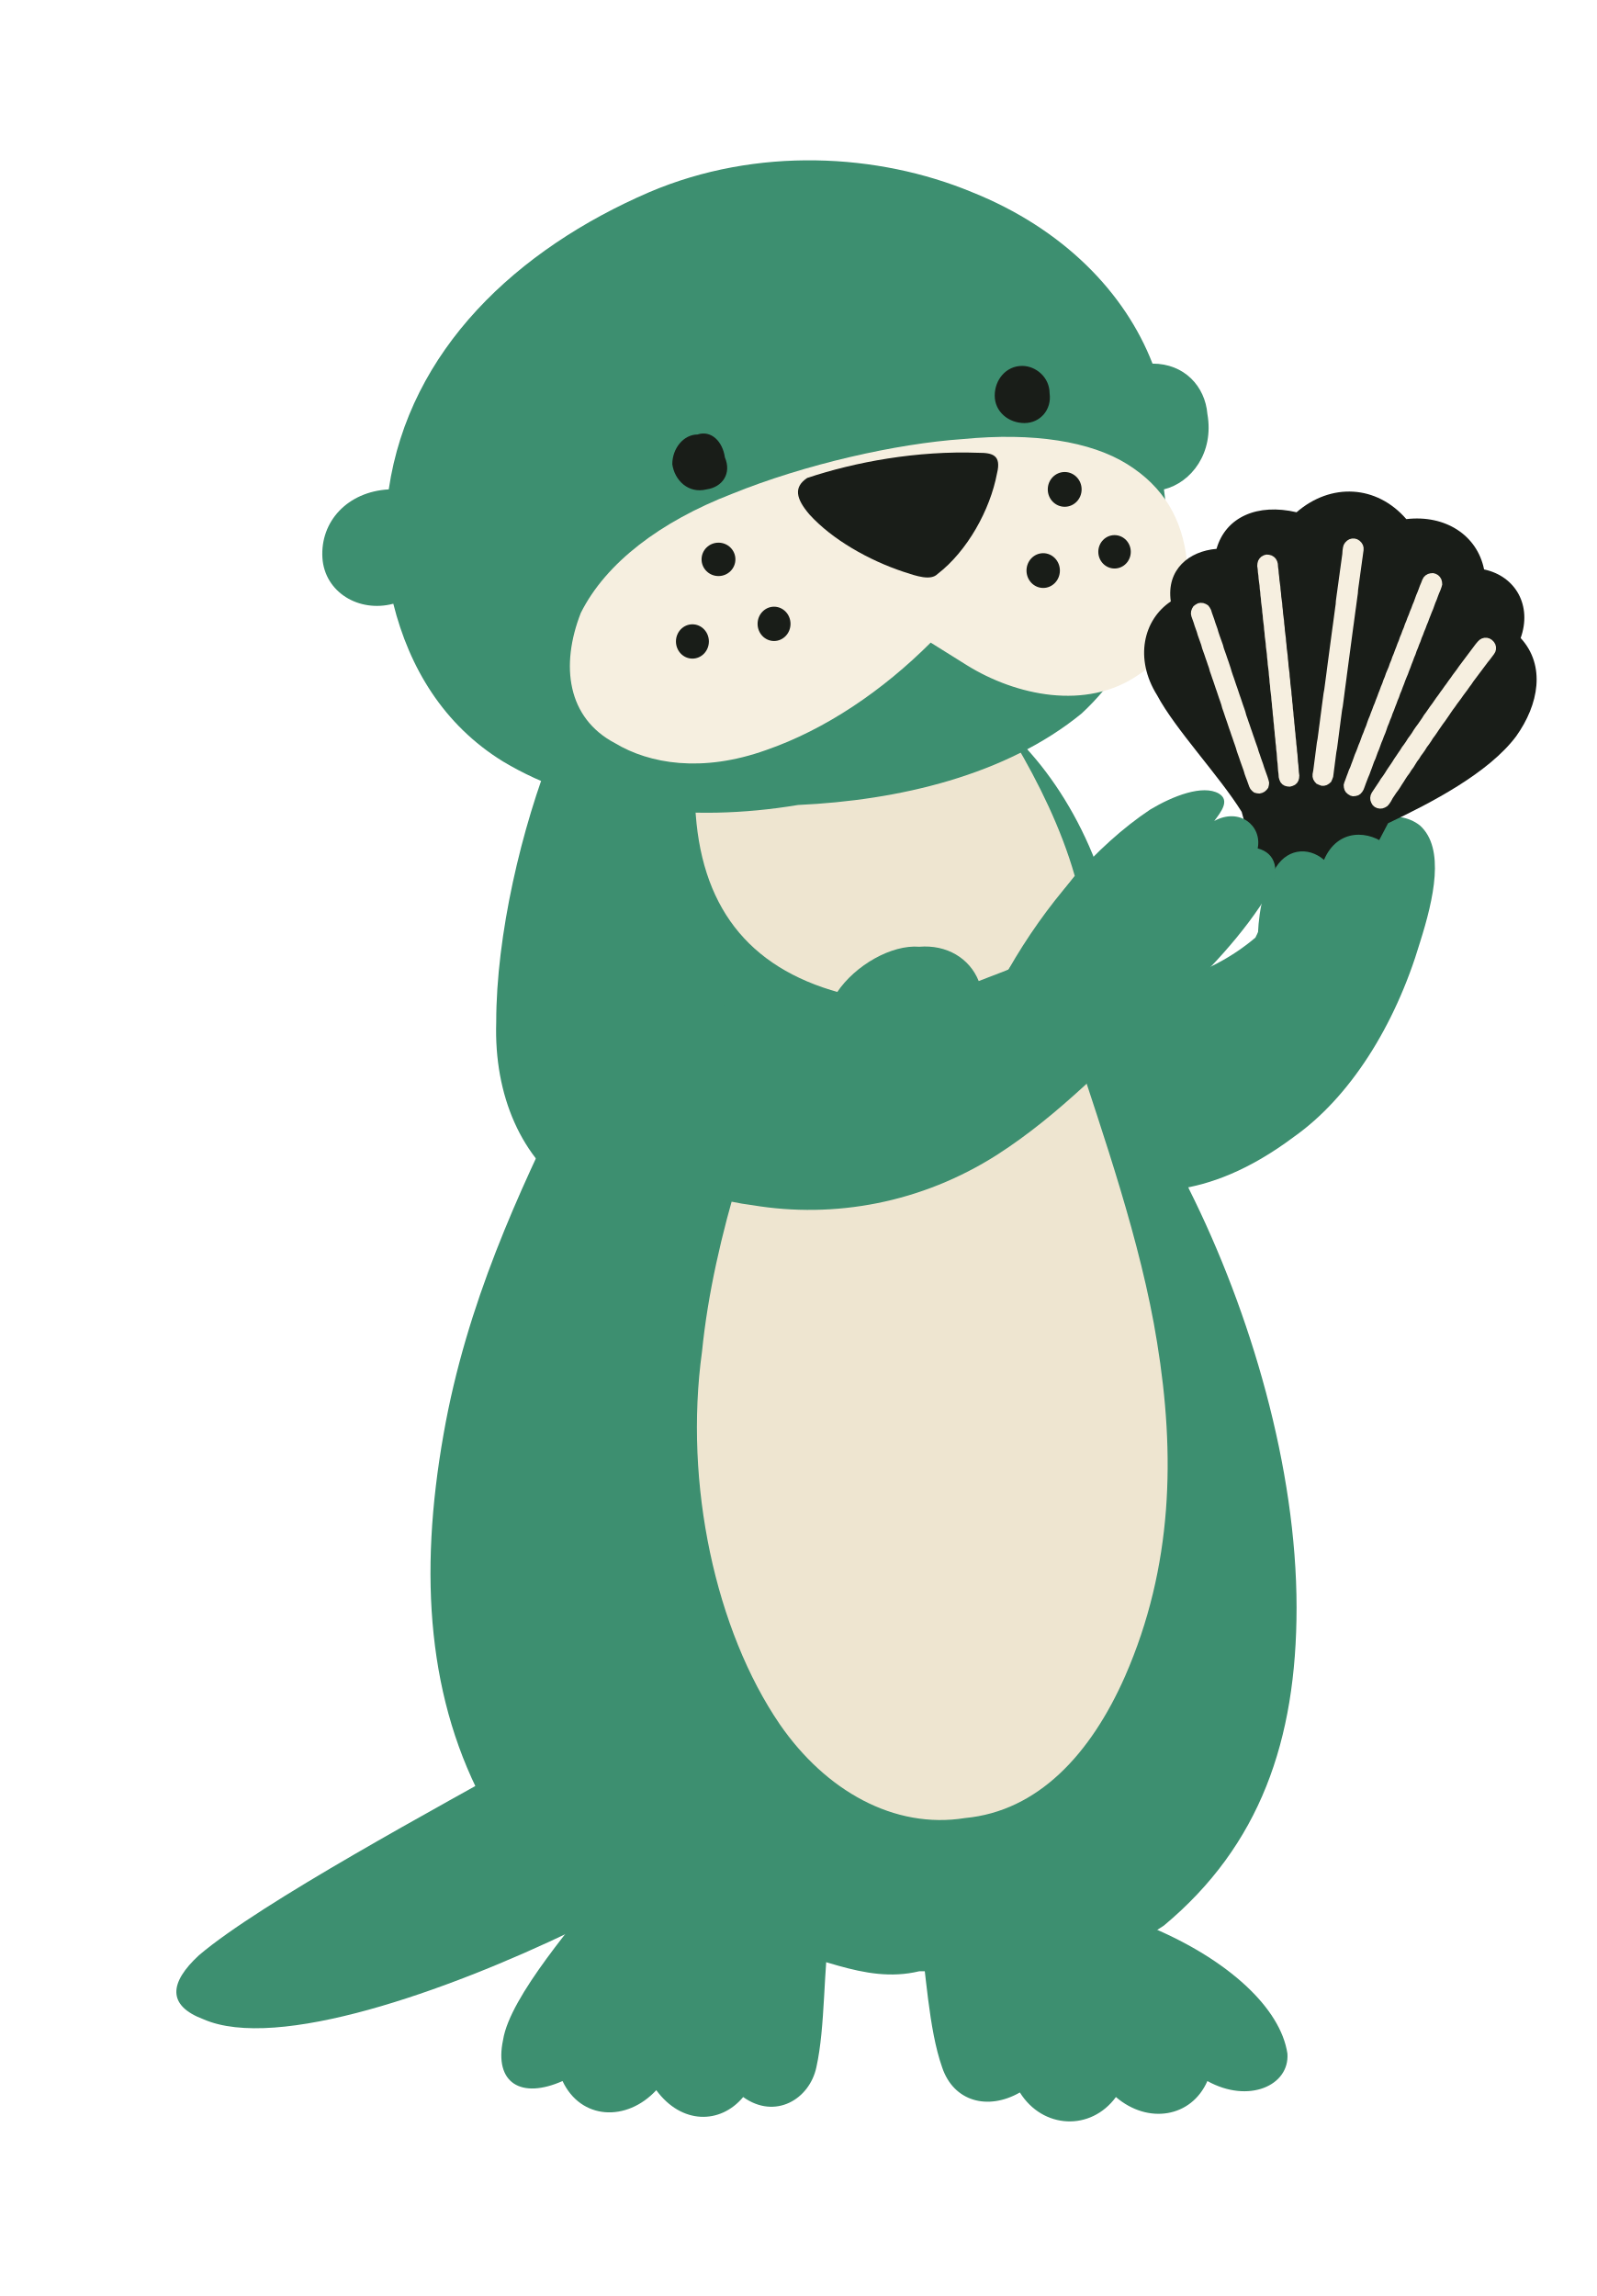
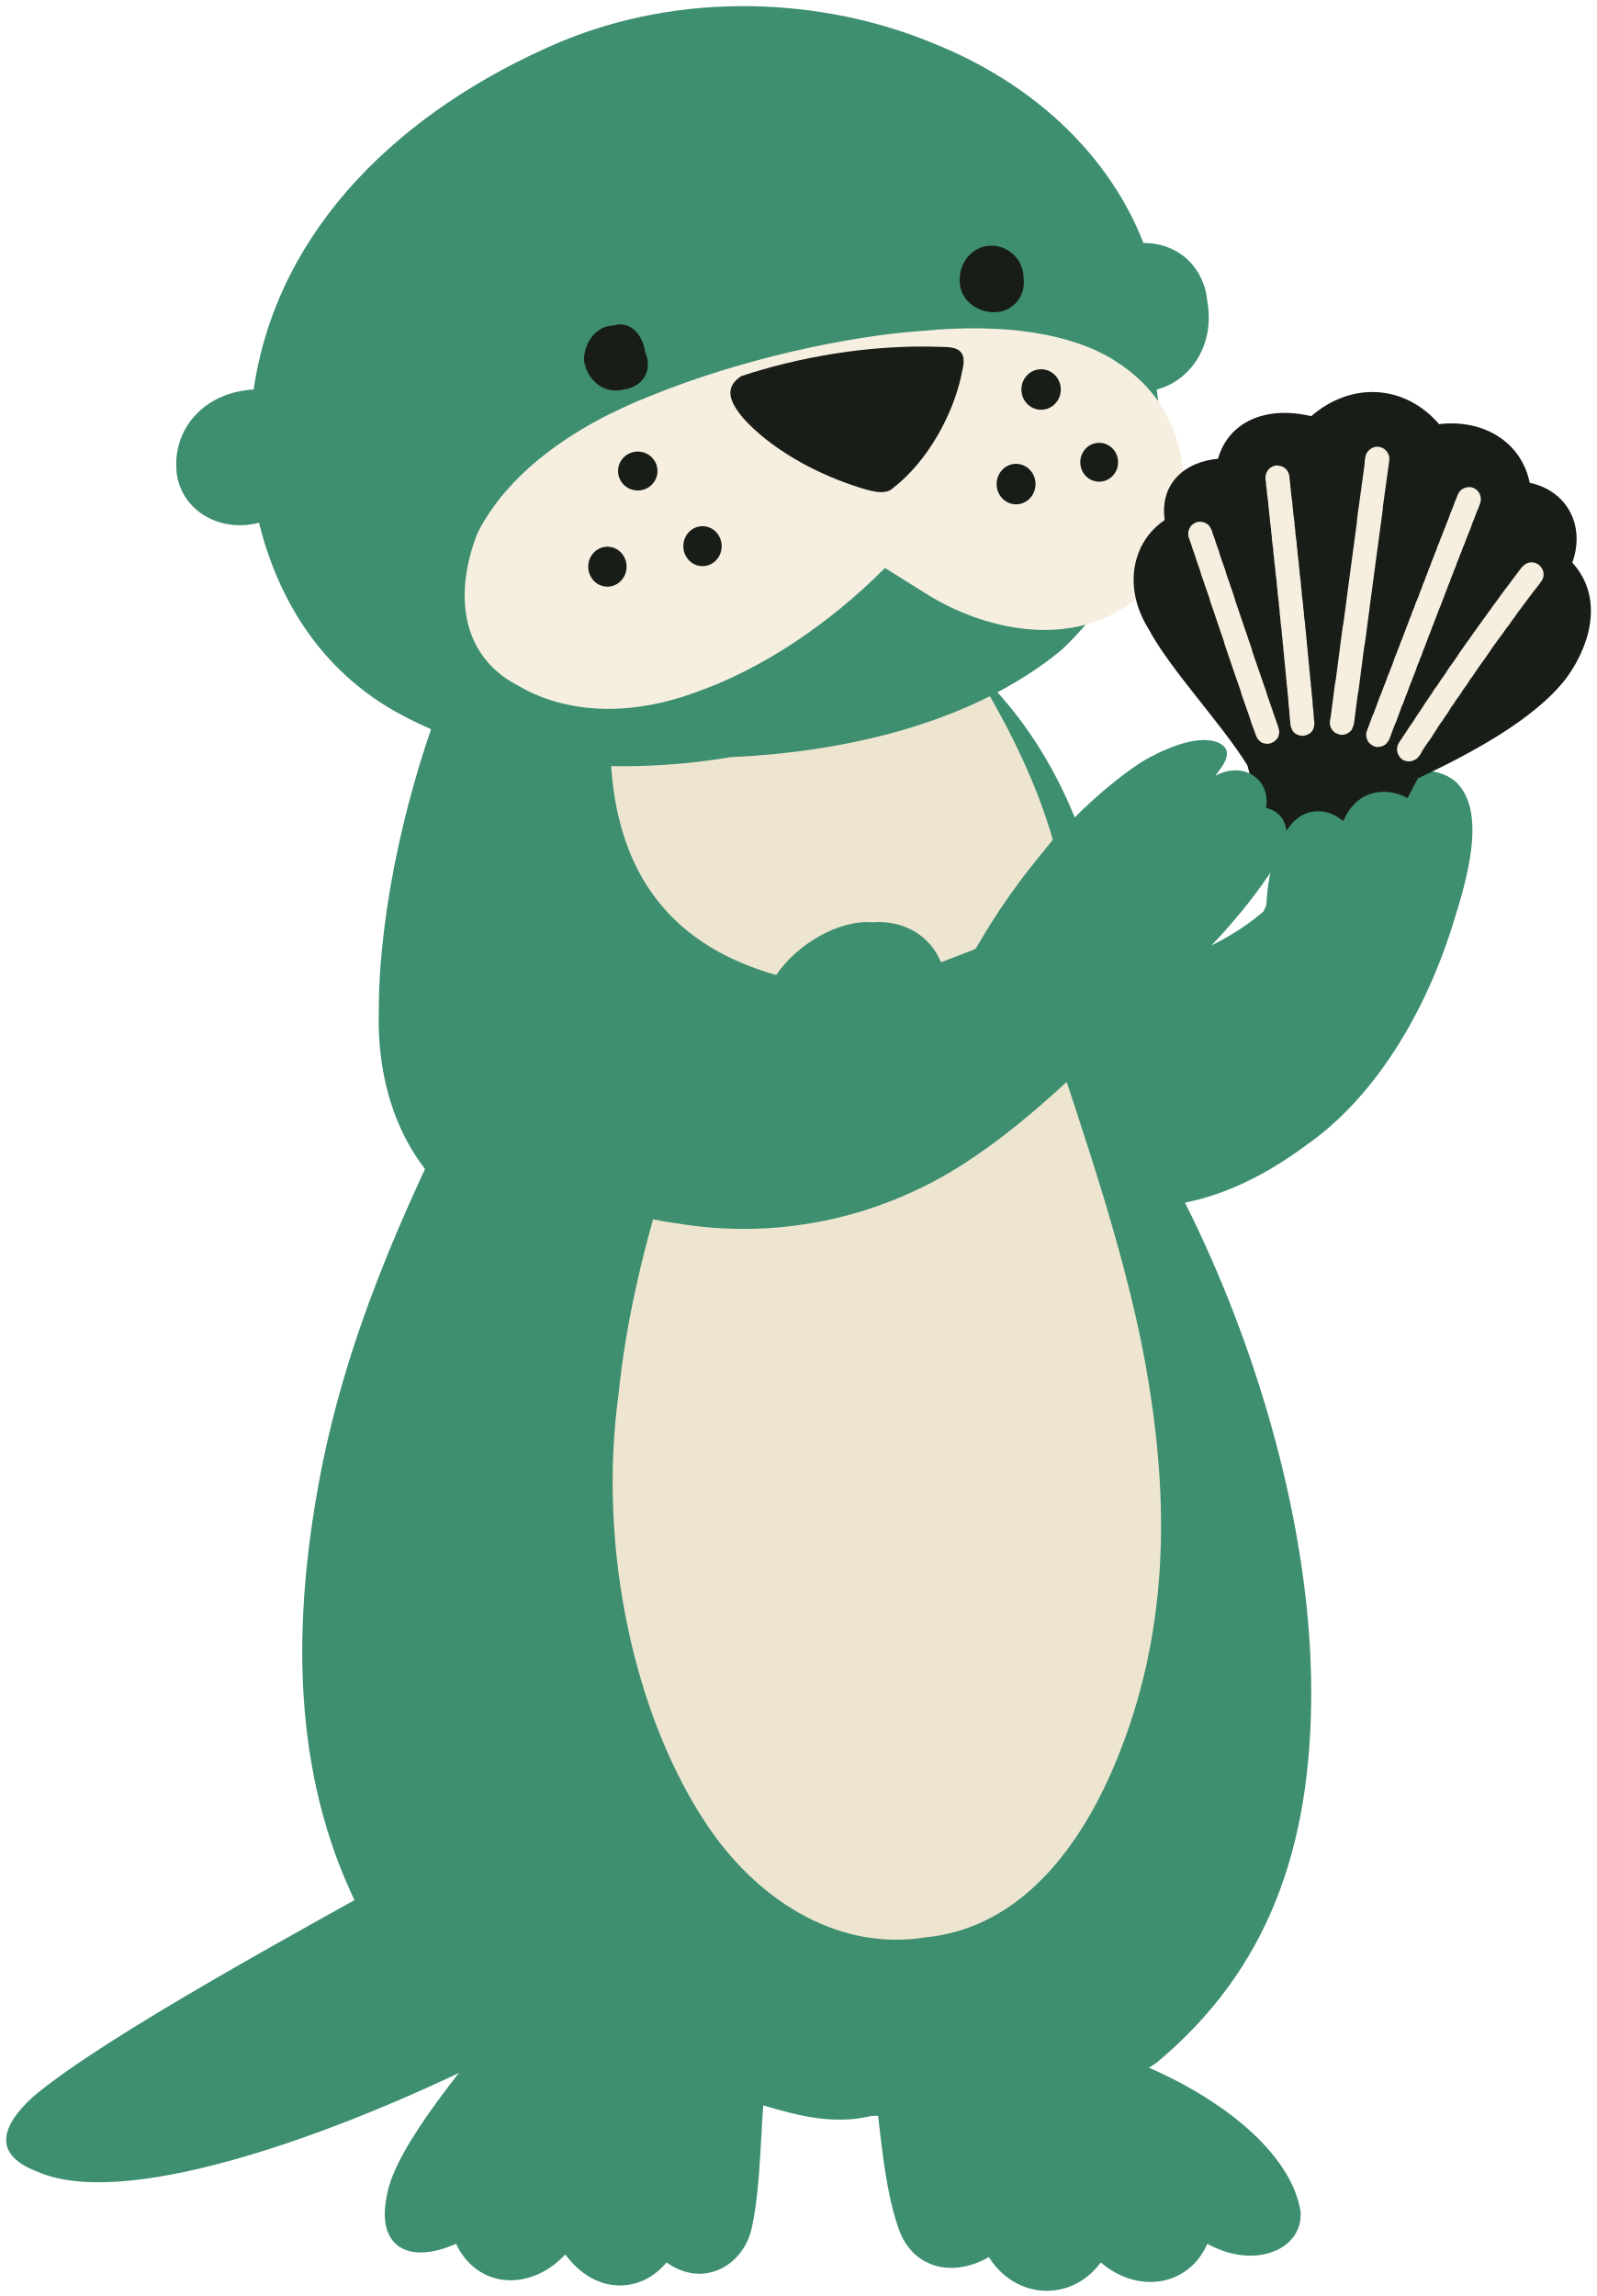
- <svg xmlns="http://www.w3.org/2000/svg" viewBox="-2 -2 698 1004">
+ <svg xmlns="http://www.w3.org/2000/svg" viewBox="72.8 65.8 599.4 861.8">
  <g>
    <g>
      <path d="m231 765c-41 23-119 65-146 88-13 12-14 22 2 28 32 14 106-12 162-39l27-50z" fill="#3D8F70" />
      <path d="m267 321c-30 39-43 107-21 155-21 43-44 92-54 149-11 62-7 117 19 164 27 49 68 67 120 61 23 1 44 16 69 10 47 0 79-1 107-20 42-35 58-81 58-139 0-61-20-129-47-183-15-34-25-74-32-112-8-43-32-80-59-98z" fill="#3D8F70" />
      <path d="m265 819c-15 19-44 52-47 71-4 19 8 26 26 18 8 17 28 18 41 4 11 15 28 15 38 3 14 10 29 1 32-13 4-18 3-43 6-62z" fill="#3D8F70" />
      <path d="m400 841c3 19 4 44 10 61 5 15 20 19 34 11 10 16 31 17 42 2 14 12 33 9 40-7 18 10 36 2 35-12-3-20-26-41-59-55l-47-15z" fill="#3D8F70" />
    </g>
    <path d="m350 435c-21 48-40 104-45 154-8 58 6 122 34 163 20 29 50 46 81 41 32-3 55-28 70-62 21-48 22-97 14-146-7-44-24-92-36-129l-59-34z" fill="#EEE5D0" />
    <path d="m240 325c-14 35-25 82-25 120-1 32 11 60 34 75 24 16 54 14 79-10l45-58 85-54c-6-36-18-66-42-91z" fill="#3D8F70" />
    <path d="m302 350c2 44 23 71 63 82 15 2 50 3 74-10 12-16 20-30 29-41-6-21-16-41-26-58-42 15-93 27-140 27z" fill="#EEE5D0" />
    <g>
      <path d="m168 212c9-61 56-105 114-130 47-20 100-17 141 0 40 16 67 44 79 75 14 0 23 10 24 22 3 17-7 30-19 33 5 34-9 73-36 98-33 27-80 38-124 40-48 8-94 2-129-19-26-16-41-41-48-69-15 4-30-5-31-20-1-16 11-29 29-30z" fill="#3D8F70" />
      <path d="m252 266c11-22 35-40 66-52 32-13 72-22 101-24 31-3 56 1 72 11s24 24 26 42c4 21-4 39-21 50-23 16-54 9-75-4l-16-10c-21 21-46 38-72 47-28 10-51 6-66-3-21-11-24-34-15-57z" fill="#F6EFE0" />
      <g>
        <path d="m315 198c3 7-1 13-8 14-8 2-14-4-15-11 0-7 5-13 11-13 6-2 11 3 12 10z" fill="#191D18" />
        <path d="m457 170c1 7-4 13-11 13s-13-5-13-12 5-13 12-13c6 0 12 5 12 12z" fill="#191D18" />
      </g>
      <g>
        <path d="m351 207c21-7 48-12 75-11 6 0 10 1 8 9-3 16-13 34-26 44-3 3-9 1-15-1-15-5-31-14-41-25-6-7-7-12-1-16z" fill="#191D18" />
        <ellipse cx="312.2" cy="242.6" rx="7.4" ry="7.3" fill="#191D18" />
        <ellipse cx="300.8" cy="278.5" rx="7.2" ry="7.5" fill="#191D18" />
        <ellipse cx="336.5" cy="270.8" rx="7.2" ry="7.5" fill="#191D18" />
        <ellipse cx="463.6" cy="212" rx="7.4" ry="7.6" fill="#191D18" />
        <ellipse cx="454.2" cy="247.5" rx="7.3" ry="7.6" fill="#191D18" />
        <ellipse cx="485.4" cy="239.3" rx="7.1" ry="7.3" fill="#191D18" />
      </g>
    </g>
    <g>
      <path d="m467 431c31 3 60-6 80-23 8-17 18-34 32-43 13-9 30-14 40-6 11 10 6 32 0 51-11 37-31 68-55 85-20 15-37 21-51 23-22-14-39-40-46-87z" fill="#3D8F70" />
    </g>
    <g>
      <path d="m541 353c-10-16-29-36-37-51-10-16-6-33 6-41-2-14 8-22 20-23 4-14 18-20 35-16 15-13 35-12 48 3 17-2 31 7 34 22 14 3 21 16 16 30 11 12 8 29-2 43-12 16-37 29-56 38l-11 21-44 7z" fill="#191D18" />
      <g>
        <path d="M519.0 267.5 519.5 268.9 520.0 270.3 520.4 271.6 520.9 273.0 521.4 274.4 521.8 275.8 522.3 277.2 522.8 278.6 523.3 280.0 523.7 281.5 524.2 282.9 524.7 284.3 525.2 285.8 525.7 287.2 526.2 288.7 526.7 290.1 527.1 291.6 527.6 293.0 528.1 294.5 528.6 295.9 529.1 297.4 529.6 298.9 530.1 300.3 530.6 301.8 531.1 303.3 531.6 304.7 532.1 306.2 532.5 307.7 533.0 309.1 533.5 310.6 534.0 312.1 534.5 313.5 535.0 315.0 535.5 316.5 536.0 317.9 536.5 319.4 537.0 320.8 537.5 322.3 538.0 323.7 538.5 325.2 538.9 326.6 539.4 328.0 539.9 329.4 540.4 330.9 540.9 332.3 541.4 333.7 541.9 335.1 542.3 336.5 542.8 337.9 543.3 339.2 543.8 340.6 544.3 342.0 544.8 343.0 545.6 343.9 546.5 344.6 547.7 344.9 548.8 345.0 550.0 344.7 551.0 344.2 551.9 343.4 552.6 342.5 552.9 341.3 553.0 340.2 552.7 339.0 552.3 337.7 551.8 336.3 551.3 334.9 550.8 333.5 550.4 332.2 549.9 330.8 549.4 329.4 548.9 327.9 548.4 326.5 548.0 325.1 547.5 323.7 547.0 322.3 546.5 320.8 546.0 319.4 545.5 317.9 545.0 316.5 544.5 315.0 544.0 313.6 543.5 312.1 543.0 310.7 542.6 309.2 542.1 307.7 541.6 306.3 541.1 304.8 540.6 303.3 540.1 301.9 539.6 300.4 539.1 298.9 538.6 297.5 538.1 296.0 537.6 294.5 537.1 293.1 536.6 291.6 536.2 290.2 535.7 288.7 535.2 287.2 534.7 285.8 534.2 284.3 533.7 282.9 533.2 281.5 532.8 280.0 532.3 278.6 531.8 277.2 531.3 275.8 530.8 274.3 530.4 272.9 529.9 271.5 529.4 270.1 529.0 268.8 528.5 267.4 528.0 266.0 527.6 264.7 527.0 263.6 526.3 262.7 525.3 262.1 524.2 261.7 523.0 261.6 521.9 261.8 520.8 262.4 519.9 263.1 519.3 264.1 518.9 265.2 518.8 266.4Z" fill="#F6EFE0" />
        <path d="M547.8 245.5 548.0 246.9 548.1 248.3 548.3 249.7 548.4 251.1 548.6 252.6 548.8 254.0 548.9 255.5 549.1 256.9 549.2 258.4 549.4 259.8 549.5 261.3 549.7 262.8 549.9 264.3 550.0 265.8 550.2 267.2 550.3 268.7 550.5 270.3 550.7 271.8 550.8 273.3 551.0 274.8 551.1 276.3 551.3 277.8 551.5 279.4 551.6 280.9 551.8 282.4 552.0 284.0 552.1 285.5 552.3 287.1 552.4 288.6 552.6 290.1 552.8 291.7 552.9 293.2 553.1 294.8 553.2 296.4 553.4 297.9 553.5 299.5 553.7 301.0 553.9 302.6 554.0 304.1 554.2 305.7 554.3 307.2 554.5 308.8 554.6 310.3 554.8 311.9 554.9 313.4 555.1 315.0 555.2 316.5 555.4 318.1 555.5 319.6 555.7 321.2 555.8 322.7 556.0 324.2 556.1 325.8 556.3 327.3 556.4 328.8 556.5 330.4 556.7 331.9 556.8 333.4 556.9 334.9 557.1 336.4 557.2 337.9 557.5 339.0 558.0 340.1 558.8 341.0 559.8 341.6 560.9 341.9 562.1 342.0 563.2 341.7 564.3 341.2 565.2 340.4 565.8 339.4 566.1 338.3 566.2 337.1 566.0 335.6 565.9 334.1 565.8 332.6 565.6 331.1 565.5 329.5 565.4 328.0 565.2 326.5 565.1 324.9 564.9 323.4 564.8 321.9 564.6 320.3 564.5 318.8 564.3 317.2 564.2 315.7 564.0 314.1 563.9 312.6 563.7 311.0 563.6 309.5 563.4 307.9 563.3 306.3 563.1 304.8 563.0 303.2 562.8 301.7 562.7 300.1 562.5 298.6 562.3 297.0 562.2 295.4 562.0 293.9 561.9 292.3 561.7 290.8 561.5 289.2 561.4 287.7 561.2 286.1 561.1 284.6 560.9 283.0 560.7 281.5 560.6 280.0 560.4 278.4 560.3 276.9 560.1 275.4 559.9 273.8 559.8 272.3 559.6 270.8 559.5 269.3 559.3 267.8 559.1 266.3 559.0 264.8 558.8 263.3 558.7 261.8 558.5 260.3 558.3 258.9 558.2 257.4 558.0 255.9 557.9 254.5 557.7 253.0 557.5 251.6 557.4 250.2 557.2 248.7 557.1 247.3 556.9 245.9 556.8 244.5 556.5 243.4 555.9 242.3 555.1 241.5 554.1 240.9 553.0 240.6 551.8 240.5 550.7 240.8 549.6 241.4 548.8 242.2 548.2 243.2 547.9 244.3Z" fill="#F6EFE0" />
        <path d="M585.3 237.4 585.1 238.8 585.0 240.3 584.8 241.7 584.6 243.2 584.4 244.6 584.2 246.1 584.0 247.5 583.8 249.0 583.6 250.4 583.4 251.9 583.2 253.4 583.0 254.8 582.8 256.3 582.6 257.7 582.4 259.2 582.2 260.7 582.1 262.2 581.9 263.6 581.7 265.1 581.5 266.6 581.3 268.1 581.1 269.6 580.9 271.1 580.7 272.5 580.5 274.0 580.3 275.5 580.1 277.0 579.9 278.5 579.7 280.0 579.5 281.5 579.3 283.0 579.1 284.5 578.9 286.0 578.7 287.5 578.5 289.0 578.3 290.5 578.1 292.1 577.9 293.6 577.7 295.1 577.5 296.6 577.3 298.1 577.1 299.6 576.8 301.2 576.6 302.7 576.4 304.2 576.2 305.7 576.0 307.2 575.8 308.8 575.6 310.3 575.4 311.8 575.2 313.4 575.0 314.9 574.8 316.4 574.6 318.0 574.4 319.5 574.2 321.0 573.9 322.6 573.7 324.1 573.5 325.7 573.3 327.2 573.1 328.8 572.9 330.3 572.7 331.8 572.5 333.4 572.3 334.9 572.0 336.5 572.0 337.7 572.3 338.8 572.9 339.8 573.7 340.7 574.8 341.2 575.9 341.6 577.1 341.6 578.2 341.3 579.2 340.7 580.1 339.9 580.6 338.8 581.0 337.7 581.2 336.2 581.4 334.6 581.6 333.1 581.8 331.5 582.0 330.0 582.2 328.4 582.4 326.9 582.7 325.3 582.9 323.8 583.1 322.3 583.3 320.7 583.5 319.2 583.7 317.6 583.9 316.1 584.1 314.6 584.3 313.0 584.5 311.5 584.7 310.0 584.9 308.5 585.2 306.9 585.4 305.4 585.6 303.9 585.8 302.4 586.0 300.8 586.2 299.3 586.4 297.8 586.6 296.3 586.8 294.8 587.0 293.2 587.2 291.7 587.4 290.2 587.6 288.7 587.8 287.2 588.0 285.7 588.2 284.2 588.4 282.7 588.6 281.2 588.8 279.7 589.0 278.2 589.2 276.7 589.4 275.2 589.6 273.7 589.8 272.2 590.0 270.8 590.2 269.3 590.4 267.8 590.6 266.3 590.8 264.8 591.0 263.4 591.2 261.9 591.4 260.4 591.6 258.9 591.8 257.5 591.9 256.0 592.1 254.5 592.3 253.1 592.5 251.6 592.7 250.2 592.9 248.7 593.1 247.3 593.3 245.8 593.5 244.4 593.7 242.9 593.9 241.5 594.1 240.0 594.3 238.6 594.3 237.4 594.0 236.3 593.4 235.3 592.5 234.4 591.5 233.8 590.4 233.5 589.2 233.5 588.1 233.8 587.1 234.4 586.2 235.3 585.6 236.3Z" fill="#F6EFE0" />
        <path d="M620.0 251.5 619.5 252.8 618.9 254.2 618.4 255.6 617.9 256.9 617.3 258.3 616.8 259.7 616.3 261.1 615.7 262.5 615.2 263.9 614.6 265.3 614.1 266.7 613.5 268.1 613.0 269.5 612.4 270.9 611.9 272.4 611.3 273.8 610.8 275.2 610.2 276.6 609.7 278.1 609.1 279.5 608.6 280.9 608.0 282.4 607.5 283.8 606.9 285.2 606.4 286.7 605.8 288.1 605.3 289.6 604.7 291.0 604.1 292.4 603.6 293.9 603.0 295.3 602.5 296.8 601.9 298.2 601.4 299.6 600.8 301.1 600.3 302.5 599.7 304.0 599.2 305.4 598.6 306.8 598.1 308.2 597.5 309.7 597.0 311.1 596.4 312.5 595.9 313.9 595.4 315.4 594.8 316.8 594.3 318.2 593.7 319.6 593.2 321.0 592.7 322.4 592.1 323.8 591.6 325.2 591.1 326.5 590.5 327.9 590.0 329.3 589.5 330.7 589.0 332.0 588.5 333.4 587.9 334.7 587.4 336.1 586.9 337.4 586.4 338.8 585.9 340.1 585.6 341.2 585.7 342.4 586.0 343.5 586.6 344.5 587.5 345.3 588.5 345.9 589.6 346.2 590.8 346.1 591.9 345.8 592.9 345.2 593.7 344.3 594.3 343.3 594.8 342.0 595.3 340.6 595.8 339.3 596.3 338.0 596.9 336.6 597.4 335.2 597.9 333.9 598.4 332.5 598.9 331.1 599.5 329.8 600.0 328.4 600.5 327.0 601.1 325.6 601.6 324.2 602.1 322.8 602.7 321.4 603.2 320.0 603.8 318.6 604.3 317.2 604.8 315.7 605.4 314.3 605.9 312.9 606.5 311.5 607.0 310.0 607.6 308.6 608.1 307.2 608.7 305.7 609.2 304.3 609.8 302.9 610.3 301.4 610.9 300.0 611.4 298.6 612.0 297.1 612.5 295.7 613.1 294.2 613.7 292.8 614.2 291.4 614.8 289.9 615.3 288.5 615.9 287.0 616.4 285.6 617.0 284.2 617.5 282.7 618.1 281.3 618.6 279.9 619.2 278.5 619.7 277.0 620.3 275.6 620.8 274.2 621.4 272.8 621.9 271.4 622.5 270.0 623.0 268.6 623.6 267.1 624.1 265.8 624.7 264.4 625.2 263.0 625.7 261.6 626.3 260.2 626.8 258.8 627.3 257.5 627.9 256.1 628.4 254.7 628.7 253.6 628.6 252.4 628.3 251.3 627.7 250.3 626.9 249.5 625.8 248.9 624.7 248.6 623.5 248.7 622.4 249.0 621.4 249.6 620.6 250.4Z" fill="#F6EFE0" />
        <path d="M644.1 278.7 643.2 279.8 642.3 281.0 641.4 282.2 640.5 283.4 639.6 284.6 638.7 285.8 637.8 287.0 636.9 288.2 636.0 289.4 635.1 290.7 634.2 291.9 633.3 293.1 632.4 294.4 631.5 295.6 630.6 296.9 629.7 298.1 628.8 299.4 627.9 300.6 627.0 301.9 626.1 303.1 625.2 304.4 624.3 305.7 623.4 306.9 622.5 308.2 621.6 309.5 620.7 310.7 619.9 312.0 619.0 313.3 618.1 314.6 617.2 315.8 616.3 317.1 615.5 318.4 614.6 319.7 613.7 320.9 612.9 322.2 612.0 323.5 611.1 324.7 610.3 326.0 609.4 327.3 608.6 328.5 607.7 329.8 606.9 331.1 606.1 332.3 605.2 333.6 604.4 334.8 603.6 336.1 602.8 337.3 601.9 338.5 601.1 339.8 600.3 341.0 599.5 342.2 598.7 343.4 597.9 344.6 597.4 345.7 597.2 346.9 597.3 348.0 597.7 349.1 598.3 350.1 599.2 350.9 600.3 351.4 601.5 351.6 602.6 351.5 603.7 351.1 604.7 350.5 605.5 349.6 606.3 348.4 607.0 347.1 607.8 345.9 608.6 344.7 609.5 343.5 610.3 342.3 611.1 341.0 611.9 339.8 612.7 338.5 613.5 337.3 614.4 336.1 615.2 334.8 616.1 333.6 616.9 332.3 617.7 331.0 618.6 329.8 619.4 328.5 620.3 327.3 621.2 326.0 622.0 324.7 622.9 323.5 623.8 322.2 624.6 320.9 625.5 319.7 626.4 318.4 627.2 317.2 628.1 315.9 629.0 314.6 629.9 313.4 630.8 312.1 631.7 310.8 632.5 309.6 633.4 308.3 634.3 307.1 635.2 305.8 636.1 304.6 637.0 303.4 637.9 302.1 638.8 300.9 639.7 299.7 640.6 298.4 641.5 297.2 642.3 296.0 643.2 294.8 644.1 293.6 645.0 292.4 645.9 291.2 646.8 290.0 647.7 288.8 648.6 287.6 649.5 286.5 650.4 285.3 651.3 284.1 651.9 283.1 652.2 282.0 652.2 280.8 651.9 279.7 651.3 278.7 650.4 277.8 649.4 277.2 648.3 276.9 647.1 276.9 646.0 277.2 645.0 277.8Z" fill="#F6EFE0" />
      </g>
    </g>
    <g>
      <path d="m548 411c0-12 2-24 7-32 5-10 15-11 22-5 6-14 20-13 28-6 0-13 11-14 16-6 7 11 2 29-4 45l-34 30h-34z" fill="#3D8F70" />
      <path d="m283 443c22-9 54-3 81-11 8-12 24-21 36-20 12-1 22 5 26 15l13-5c16-28 38-54 62-70 10-6 23-11 30-7 5 3 1 8-2 12 11-6 21 2 19 12 8 2 10 10 5 19-10 17-28 37-46 52-24 22-45 45-73 63-33 21-71 28-107 22-24-3-47-14-58-33-10-18-3-41 14-49z" fill="#3D8F70" />
    </g>
  </g>
</svg>
